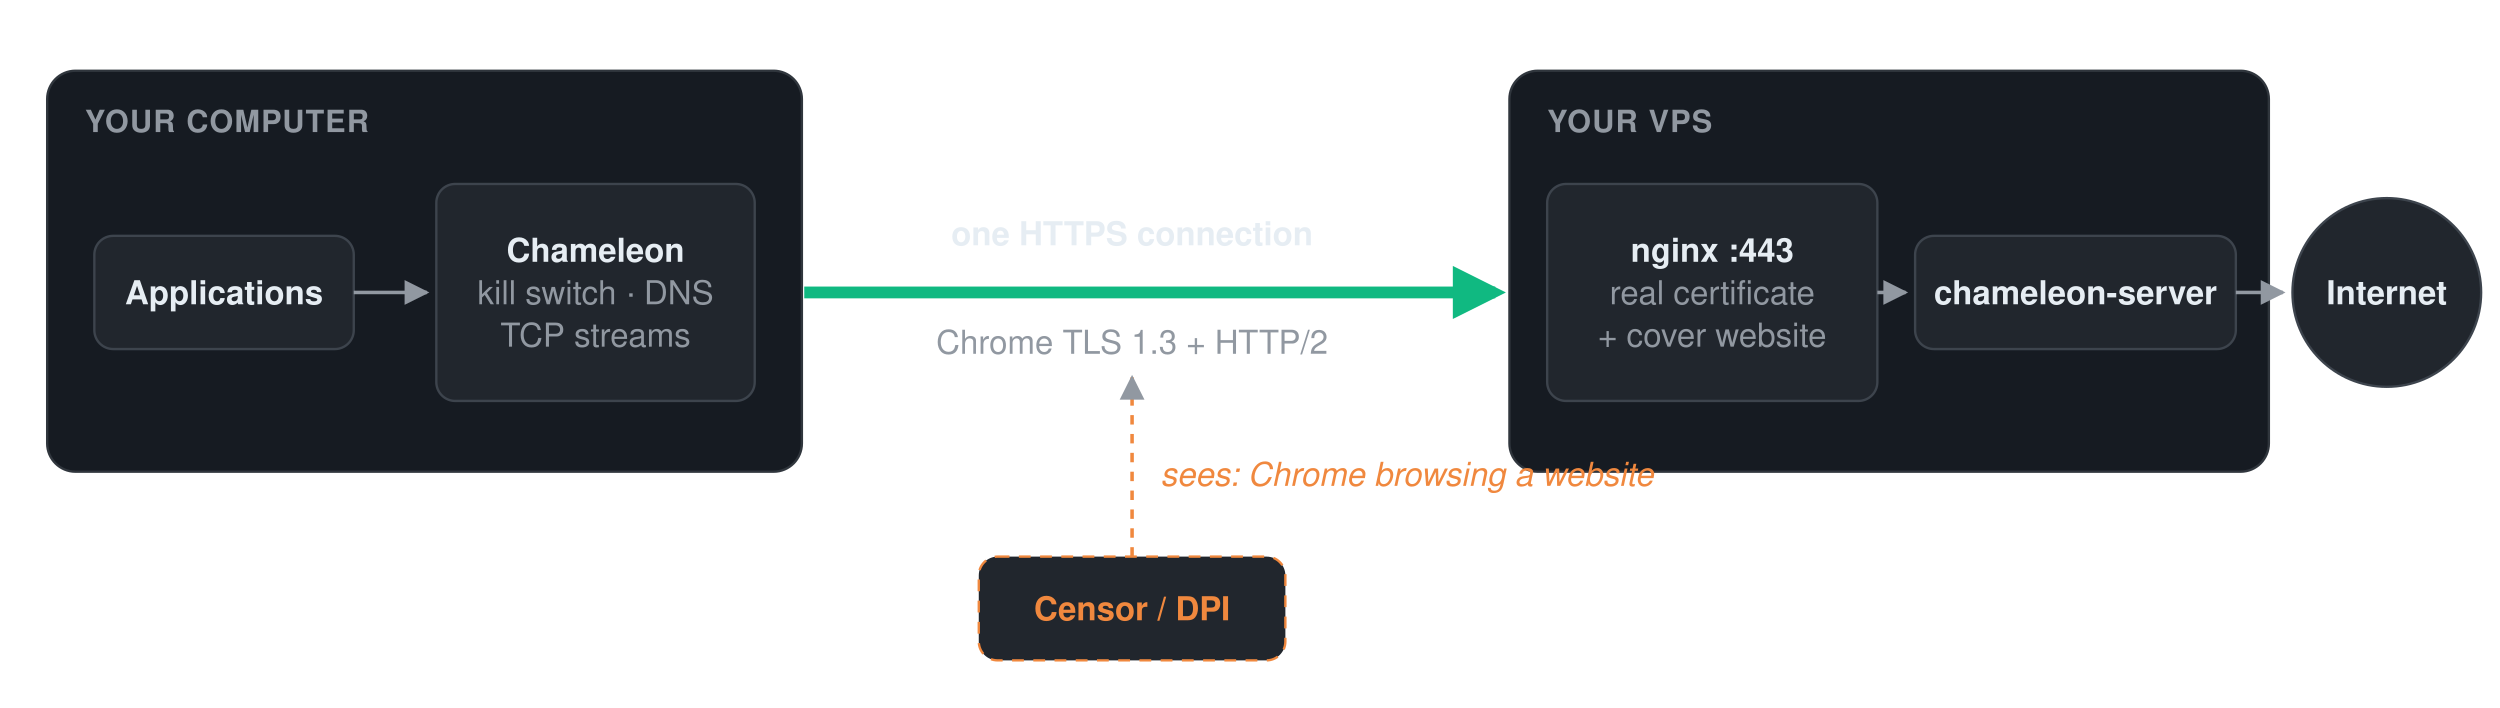
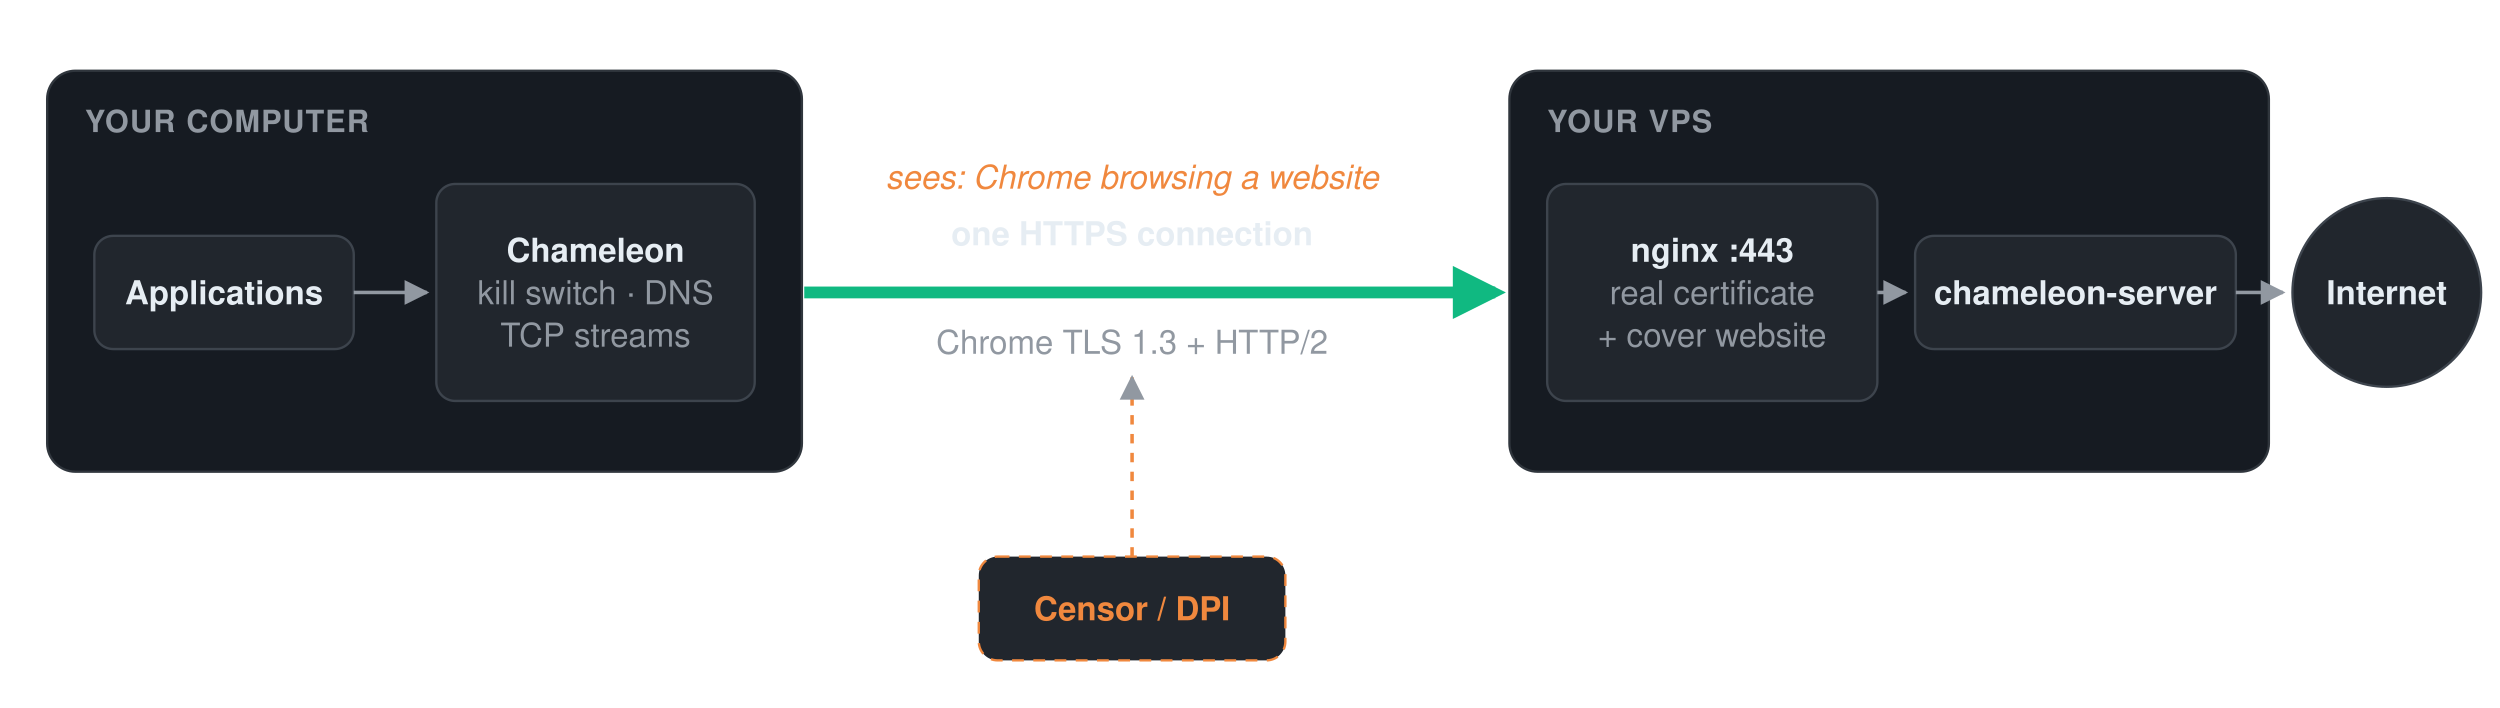
<svg xmlns="http://www.w3.org/2000/svg" width="1060" height="300" viewBox="0 0 1060 300" role="img" aria-labelledby="t d">
  <defs>
    <marker id="a" viewBox="0 0 10 10" refX="9" refY="5" markerWidth="7" markerHeight="7" orient="auto-start-reverse">
      <path d="M0 0L10 5L0 10z" fill="#9198a1" />
    </marker>
    <marker id="ag" viewBox="0 0 10 10" refX="8" refY="5" markerWidth="4.5" markerHeight="4.5" orient="auto">
      <path d="M0 0L10 5L0 10z" fill="#10b981" />
    </marker>
  </defs>
  <g font-family="-apple-system, BlinkMacSystemFont, 'Segoe UI', Helvetica, Arial, sans-serif" font-size="14">
    <rect x="20" y="30" width="320" height="170" rx="12" fill="#161b22" stroke="#30363d" />
    <text x="36" y="56" fill="#9198a1" font-weight="600" font-size="13" letter-spacing="0.5">YOUR COMPUTER</text>
    <rect x="40" y="100" width="110" height="48" rx="8" fill="#21262d" stroke="#3d444d" />
    <text x="95.0" y="129.0" text-anchor="middle" fill="#e6edf3" font-weight="600">Applications</text>
    <rect x="185" y="78" width="135" height="92" rx="8" fill="#21262d" stroke="#3d444d" />
    <text x="252.5" y="111.0" text-anchor="middle" fill="#e6edf3" font-weight="600">Chameleon</text>
    <text x="252.5" y="129.0" text-anchor="middle" fill="#9198a1">kill switch · DNS</text>
    <text x="252.5" y="147.0" text-anchor="middle" fill="#9198a1">TCP streams</text>
    <line x1="150" y1="124" x2="181" y2="124" stroke="#9198a1" stroke-width="1.5" marker-end="url(#a)" />
    <line x1="341" y1="124" x2="634" y2="124" stroke="#10b981" stroke-width="5" marker-end="url(#ag)" />
    <text x="480" y="104" text-anchor="middle" fill="#e6edf3" font-weight="600">one HTTPS connection</text>
    <text x="480" y="150" text-anchor="middle" fill="#9198a1">Chrome TLS 1.3 + HTTP/2</text>
    <rect x="640" y="30" width="322" height="170" rx="12" fill="#161b22" stroke="#30363d" />
    <text x="656" y="56" fill="#9198a1" font-weight="600" font-size="13" letter-spacing="0.5">YOUR VPS</text>
    <rect x="656" y="78" width="140" height="92" rx="8" fill="#21262d" stroke="#3d444d" />
    <text x="726.0" y="111.0" text-anchor="middle" fill="#e6edf3" font-weight="600">nginx :443</text>
    <text x="726.0" y="129.0" text-anchor="middle" fill="#9198a1">real certificate</text>
    <text x="726.0" y="147.0" text-anchor="middle" fill="#9198a1">+ cover website</text>
    <rect x="812" y="100" width="136" height="48" rx="8" fill="#21262d" stroke="#3d444d" />
    <text x="880.0" y="129.0" text-anchor="middle" fill="#e6edf3" font-weight="600">chameleon-server</text>
    <line x1="796" y1="124" x2="808" y2="124" stroke="#9198a1" stroke-width="1.5" marker-end="url(#a)" />
    <circle cx="1012" cy="124" r="40" fill="#21262d" stroke="#3d444d" />
    <text x="1012" y="129" text-anchor="middle" fill="#e6edf3" font-weight="600">Internet</text>
    <line x1="948" y1="124" x2="968" y2="124" stroke="#9198a1" stroke-width="1.5" marker-end="url(#a)" />
    <rect x="415" y="236" width="130" height="44" rx="8" fill="#21262d" stroke="#f0883e" stroke-dasharray="5 4" />
    <text x="480" y="263" text-anchor="middle" fill="#f0883e" font-weight="600">Censor / DPI</text>
    <line x1="480" y1="236" x2="480" y2="160" stroke="#f0883e" stroke-width="1.5" stroke-dasharray="4 4" marker-end="url(#a)" />
-     <text x="492" y="206" fill="#f0883e" font-style="italic">sees: Chrome browsing a website</text>
+     <text x="480" y="80" text-anchor="middle" fill="#f0883e" font-style="italic">sees: Chrome browsing a website</text>
  </g>
</svg>
